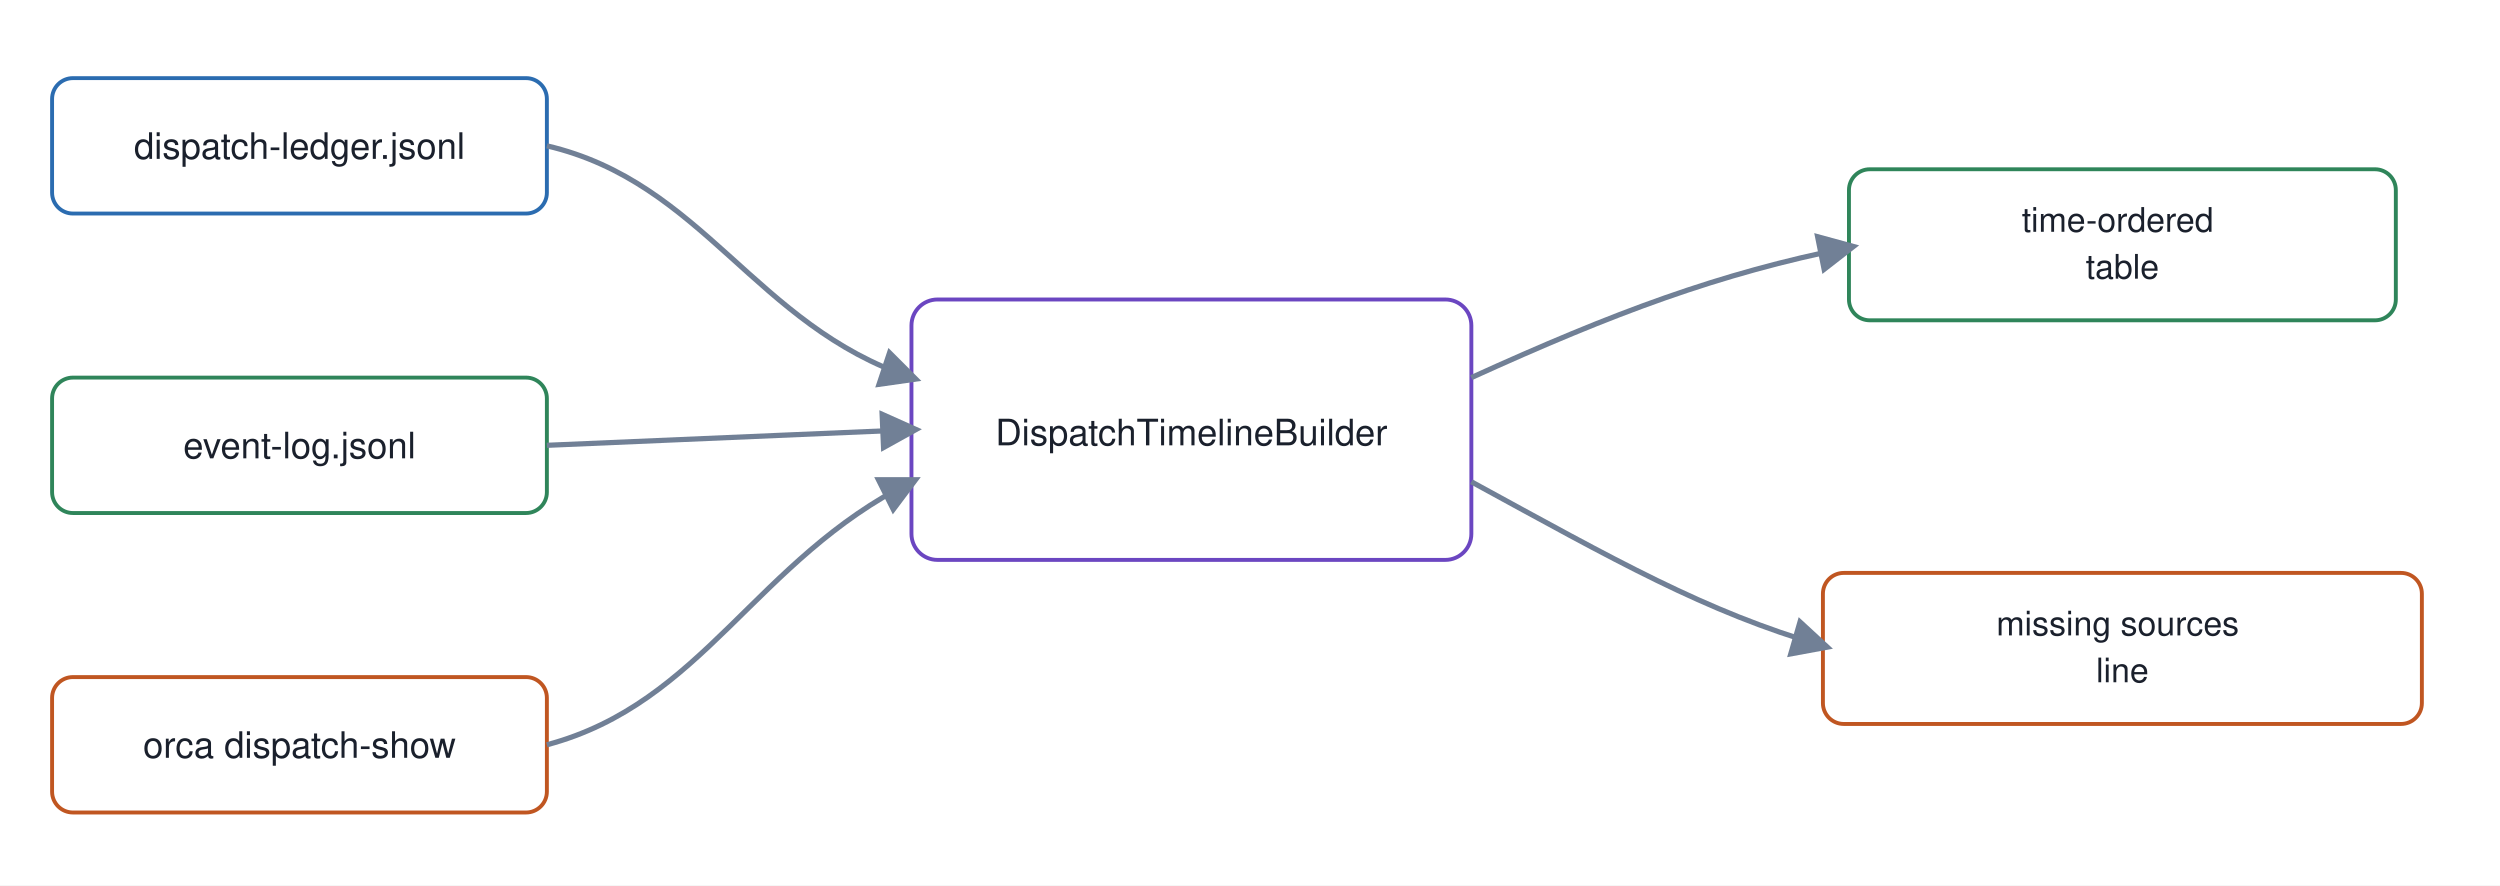
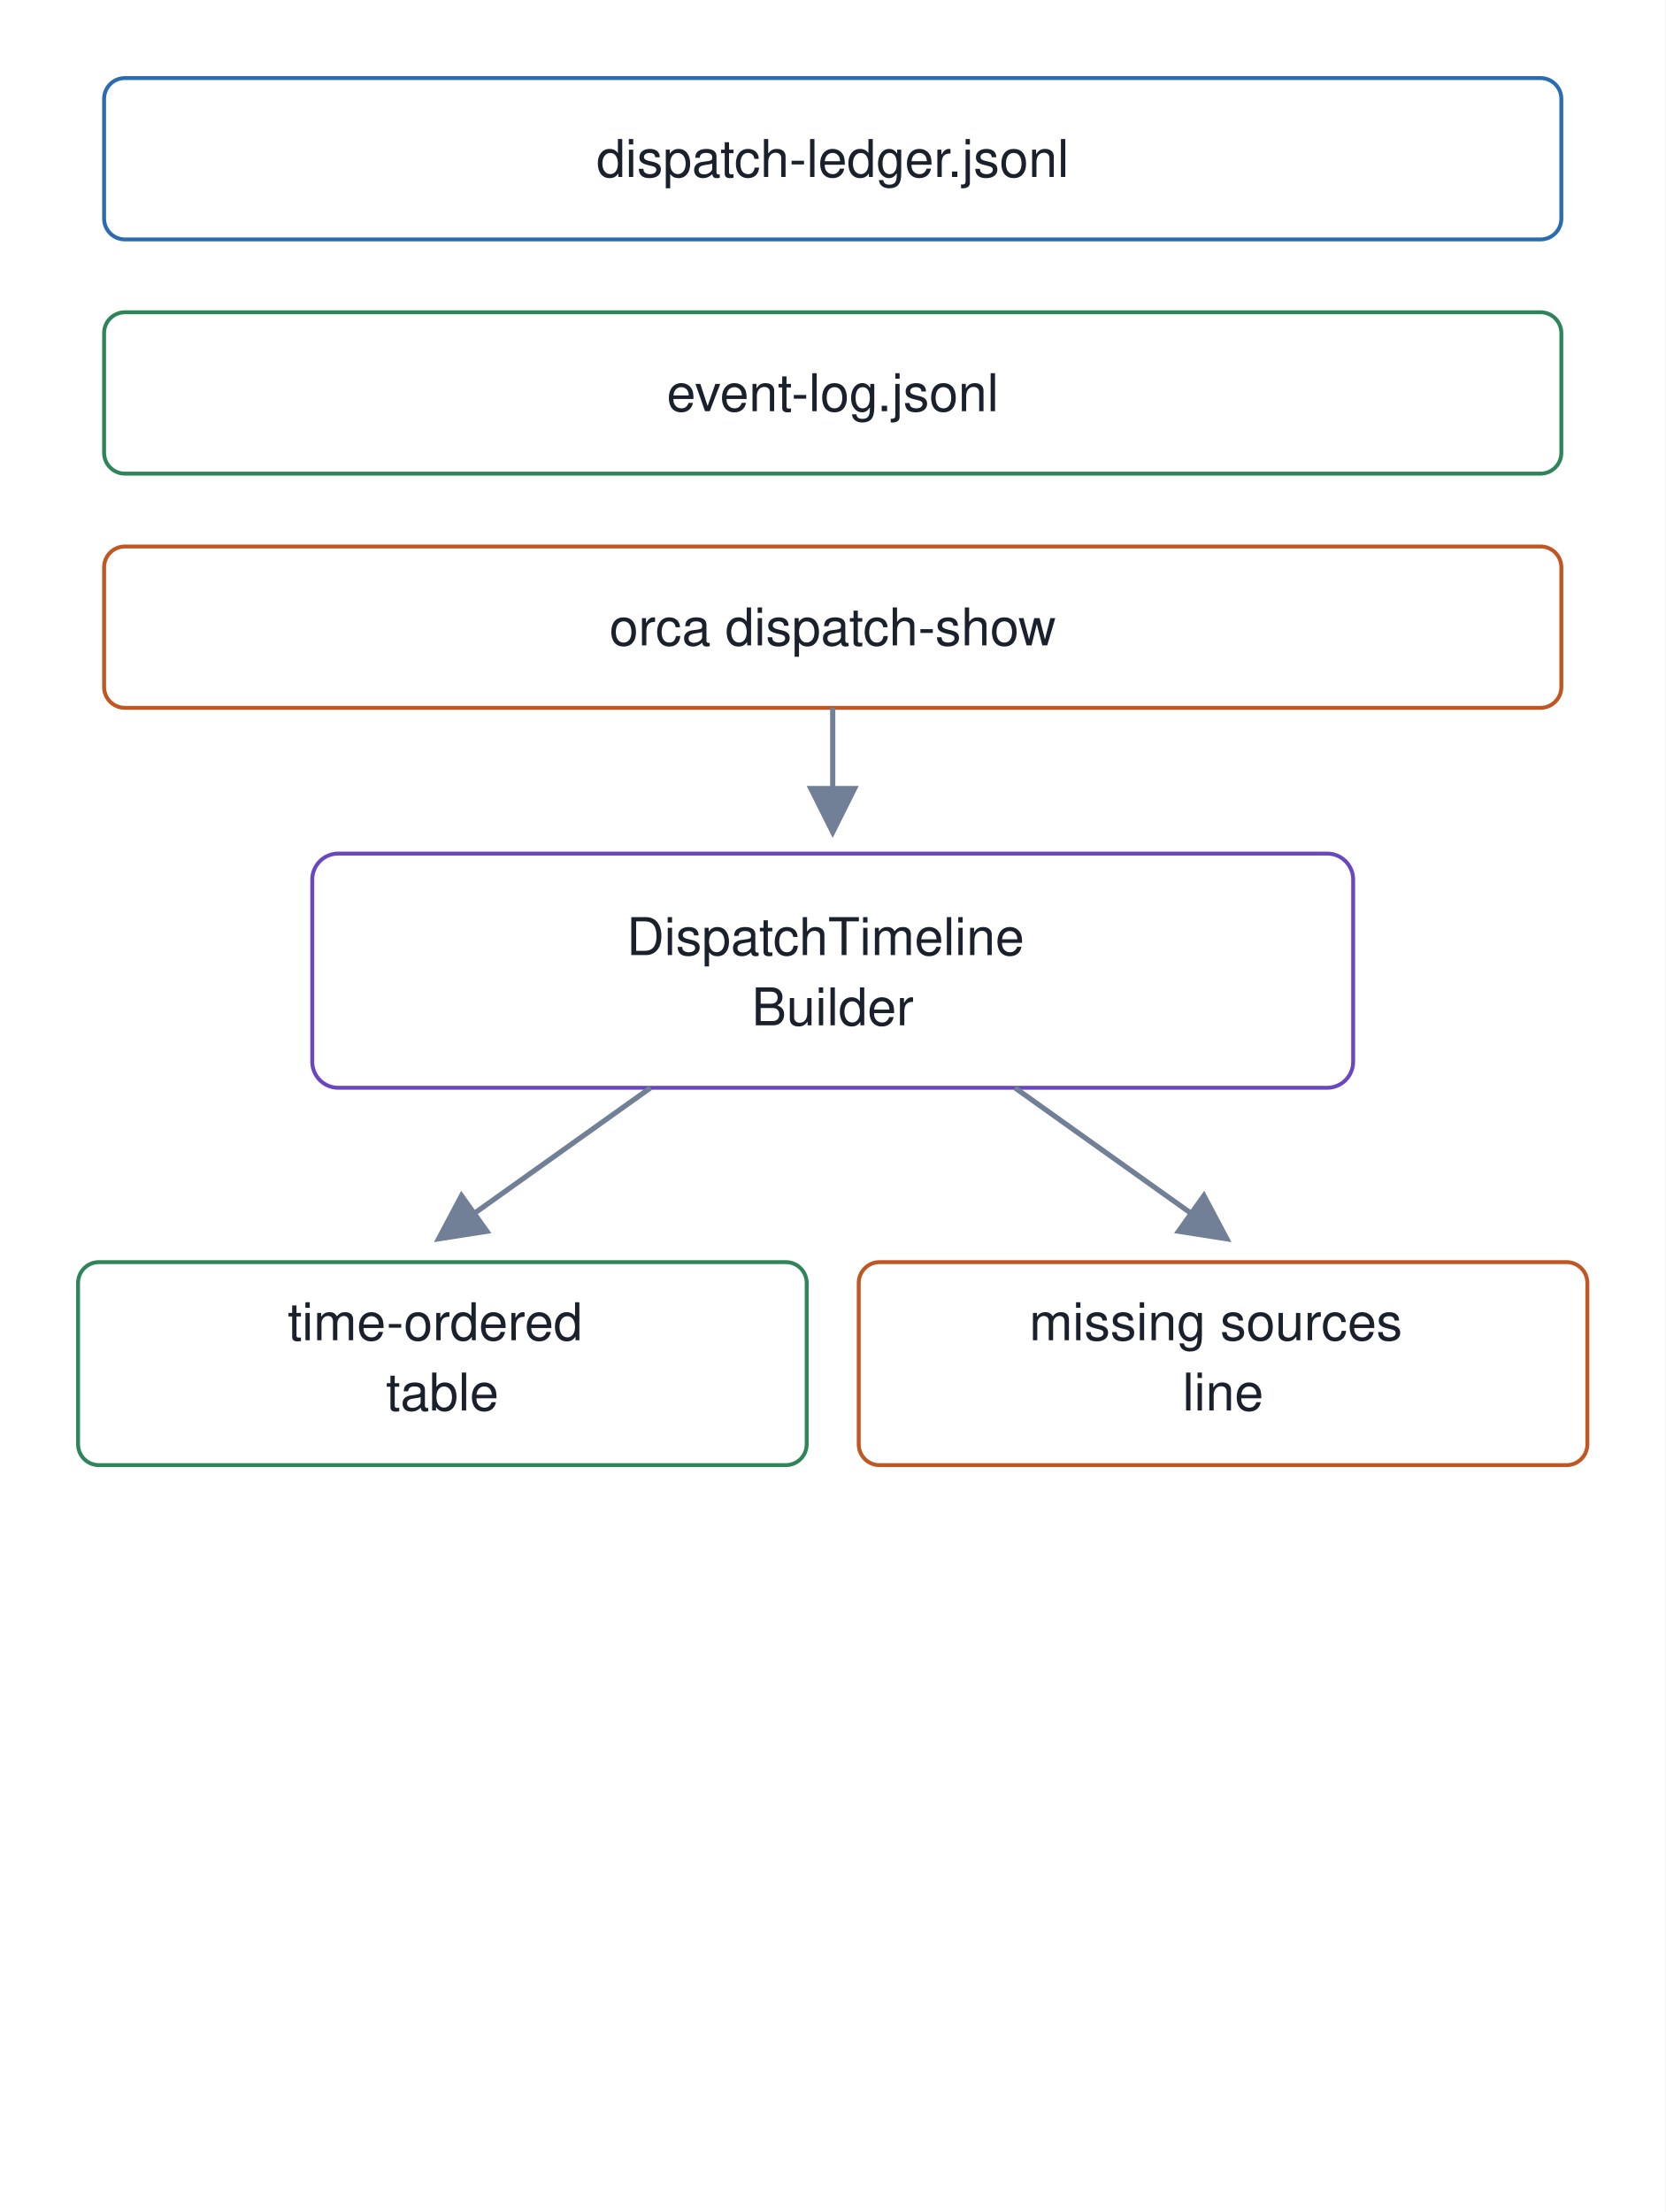
- <svg xmlns="http://www.w3.org/2000/svg" width="960" height="340" viewBox="0 0 960 340" font-family="Helvetica, Arial, sans-serif">
+ <svg xmlns="http://www.w3.org/2000/svg" width="640" height="850" viewBox="0 0 640 850" font-family="Helvetica, Arial, sans-serif">
  <defs>
-     <marker id="arrow07" markerWidth="8" markerHeight="8" refX="6" refY="4" orient="auto">
-       <path d="M0,0 L8,4 L0,8 z" fill="#718096" />
+     <marker id="arrow07" markerWidth="10" markerHeight="10" refX="8" refY="5" orient="auto">
+       <path d="M0,0 L10,5 L0,10 z" fill="#718096" />
    </marker>
  </defs>
-   <rect width="960" height="340" fill="#ffffff" />
-   <rect x="20" y="30" width="190" height="52" rx="8" fill="#ffffff" stroke="#2b6cb0" stroke-width="1.5" />
-   <text x="115" y="61" text-anchor="middle" font-size="14" fill="#1a202c">dispatch-ledger.jsonl</text>
-   <rect x="20" y="145" width="190" height="52" rx="8" fill="#ffffff" stroke="#2f855a" stroke-width="1.5" />
-   <text x="115" y="176" text-anchor="middle" font-size="14" fill="#1a202c">event-log.jsonl</text>
-   <rect x="20" y="260" width="190" height="52" rx="8" fill="#ffffff" stroke="#c05621" stroke-width="1.5" />
-   <text x="115" y="291" text-anchor="middle" font-size="14" fill="#1a202c">orca dispatch-show</text>
-   <rect x="350" y="115" width="215" height="100" rx="10" fill="#ffffff" stroke="#6b46c1" stroke-width="1.5" />
-   <text x="457.5" y="171" text-anchor="middle" font-size="14" fill="#1a202c">DispatchTimelineBuilder</text>
-   <rect x="710" y="65" width="210" height="58" rx="8" fill="#ffffff" stroke="#2f855a" stroke-width="1.5" />
-   <text x="815" y="89" text-anchor="middle" font-size="13" fill="#1a202c">
-     <tspan x="815" dy="0">time-ordered</tspan>
-     <tspan x="815" dy="18">table</tspan>
+   <rect width="640" height="850" fill="#ffffff" />
+   <rect x="40" y="30" width="560" height="62" rx="8" fill="#ffffff" stroke="#2b6cb0" stroke-width="1.5" />
+   <text x="320" y="68" text-anchor="middle" font-size="20" fill="#1a202c">dispatch-ledger.jsonl</text>
+   <rect x="40" y="120" width="560" height="62" rx="8" fill="#ffffff" stroke="#2f855a" stroke-width="1.5" />
+   <text x="320" y="158" text-anchor="middle" font-size="20" fill="#1a202c">event-log.jsonl</text>
+   <rect x="40" y="210" width="560" height="62" rx="8" fill="#ffffff" stroke="#c05621" stroke-width="1.5" />
+   <text x="320" y="248" text-anchor="middle" font-size="20" fill="#1a202c">orca dispatch-show</text>
+   <path d="M320 272 L320 318" stroke="#718096" stroke-width="2" marker-end="url(#arrow07)" />
+   <rect x="120" y="328" width="400" height="90" rx="10" fill="#ffffff" stroke="#6b46c1" stroke-width="1.5" />
+   <text x="320" y="367" text-anchor="middle" font-size="20" fill="#1a202c">
+     <tspan x="320" dy="0">DispatchTimeline</tspan>
+     <tspan x="320" dy="27">Builder</tspan>
  </text>
-   <rect x="700" y="220" width="230" height="58" rx="8" fill="#ffffff" stroke="#c05621" stroke-width="1.5" />
-   <text x="815" y="244" text-anchor="middle" font-size="13" fill="#1a202c">
-     <tspan x="815" dy="0">missing sources</tspan>
-     <tspan x="815" dy="18">line</tspan>
+   <path d="M250 418 L170 475" fill="none" stroke="#718096" stroke-width="2" marker-end="url(#arrow07)" />
+   <path d="M390 418 L470 475" fill="none" stroke="#718096" stroke-width="2" marker-end="url(#arrow07)" />
+   <rect x="30" y="485" width="280" height="78" rx="8" fill="#ffffff" stroke="#2f855a" stroke-width="1.5" />
+   <text x="170" y="515" text-anchor="middle" font-size="20" fill="#1a202c">
+     <tspan x="170" dy="0">time-ordered</tspan>
+     <tspan x="170" dy="27">table</tspan>
  </text>
-   <path d="M210 56 C270 70 290 125 350 145" fill="none" stroke="#718096" stroke-width="2" marker-end="url(#arrow07)" />
-   <path d="M210 171 L350 165" stroke="#718096" stroke-width="2" marker-end="url(#arrow07)" />
-   <path d="M210 286 C270 270 290 215 350 185" fill="none" stroke="#718096" stroke-width="2" marker-end="url(#arrow07)" />
-   <path d="M565 145 C620 120 660 105 710 95" fill="none" stroke="#718096" stroke-width="2" marker-end="url(#arrow07)" />
-   <path d="M565 185 C620 215 655 235 700 248" fill="none" stroke="#718096" stroke-width="2" marker-end="url(#arrow07)" />
+   <rect x="330" y="485" width="280" height="78" rx="8" fill="#ffffff" stroke="#c05621" stroke-width="1.5" />
+   <text x="470" y="515" text-anchor="middle" font-size="20" fill="#1a202c">
+     <tspan x="470" dy="0">missing sources</tspan>
+     <tspan x="470" dy="27">line</tspan>
+   </text>
</svg>
